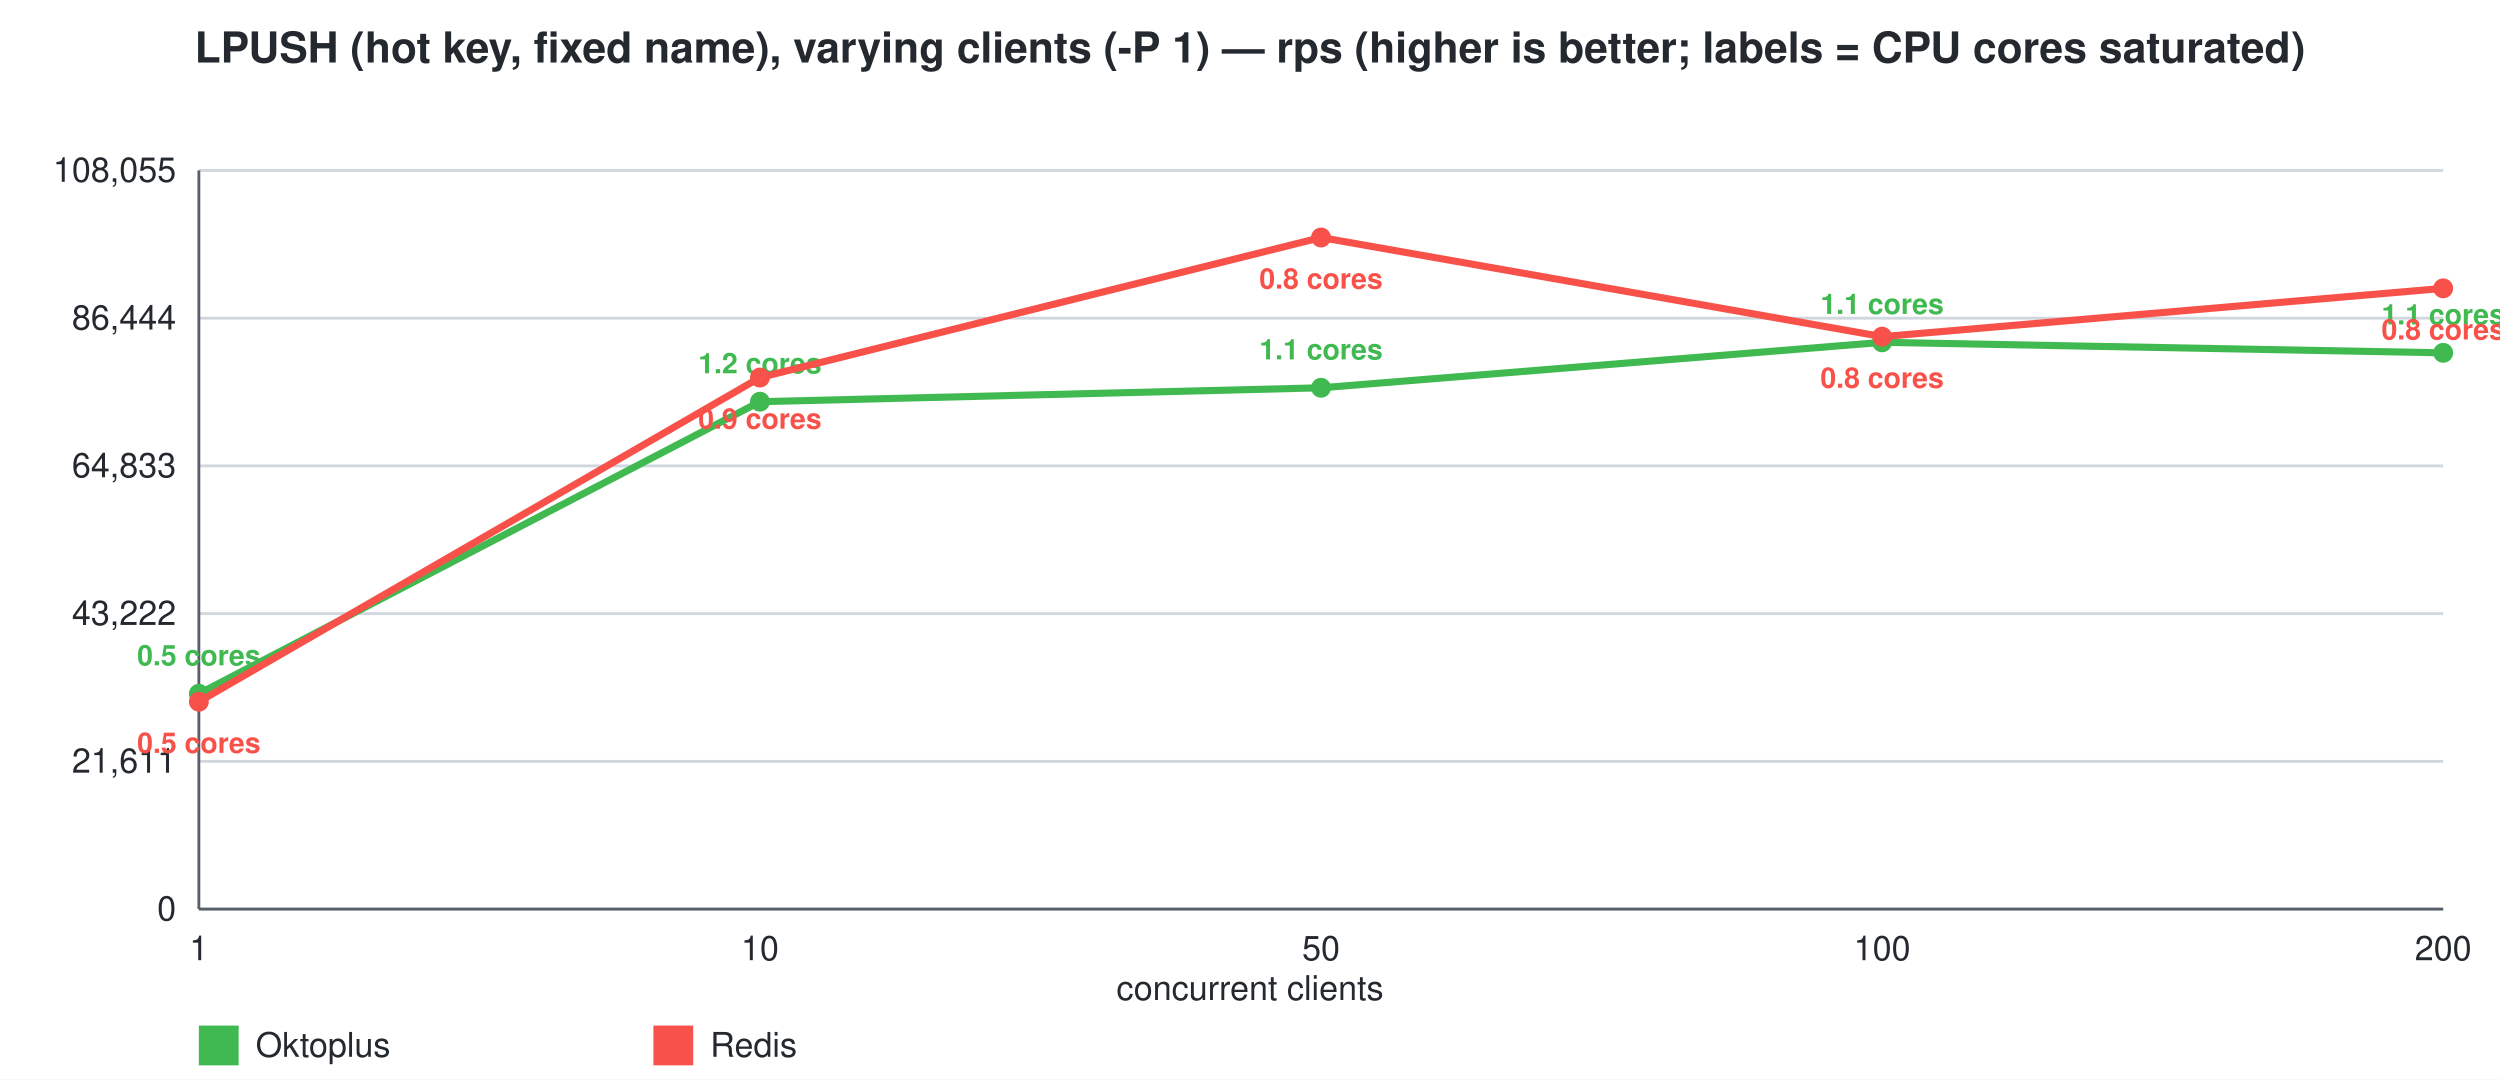
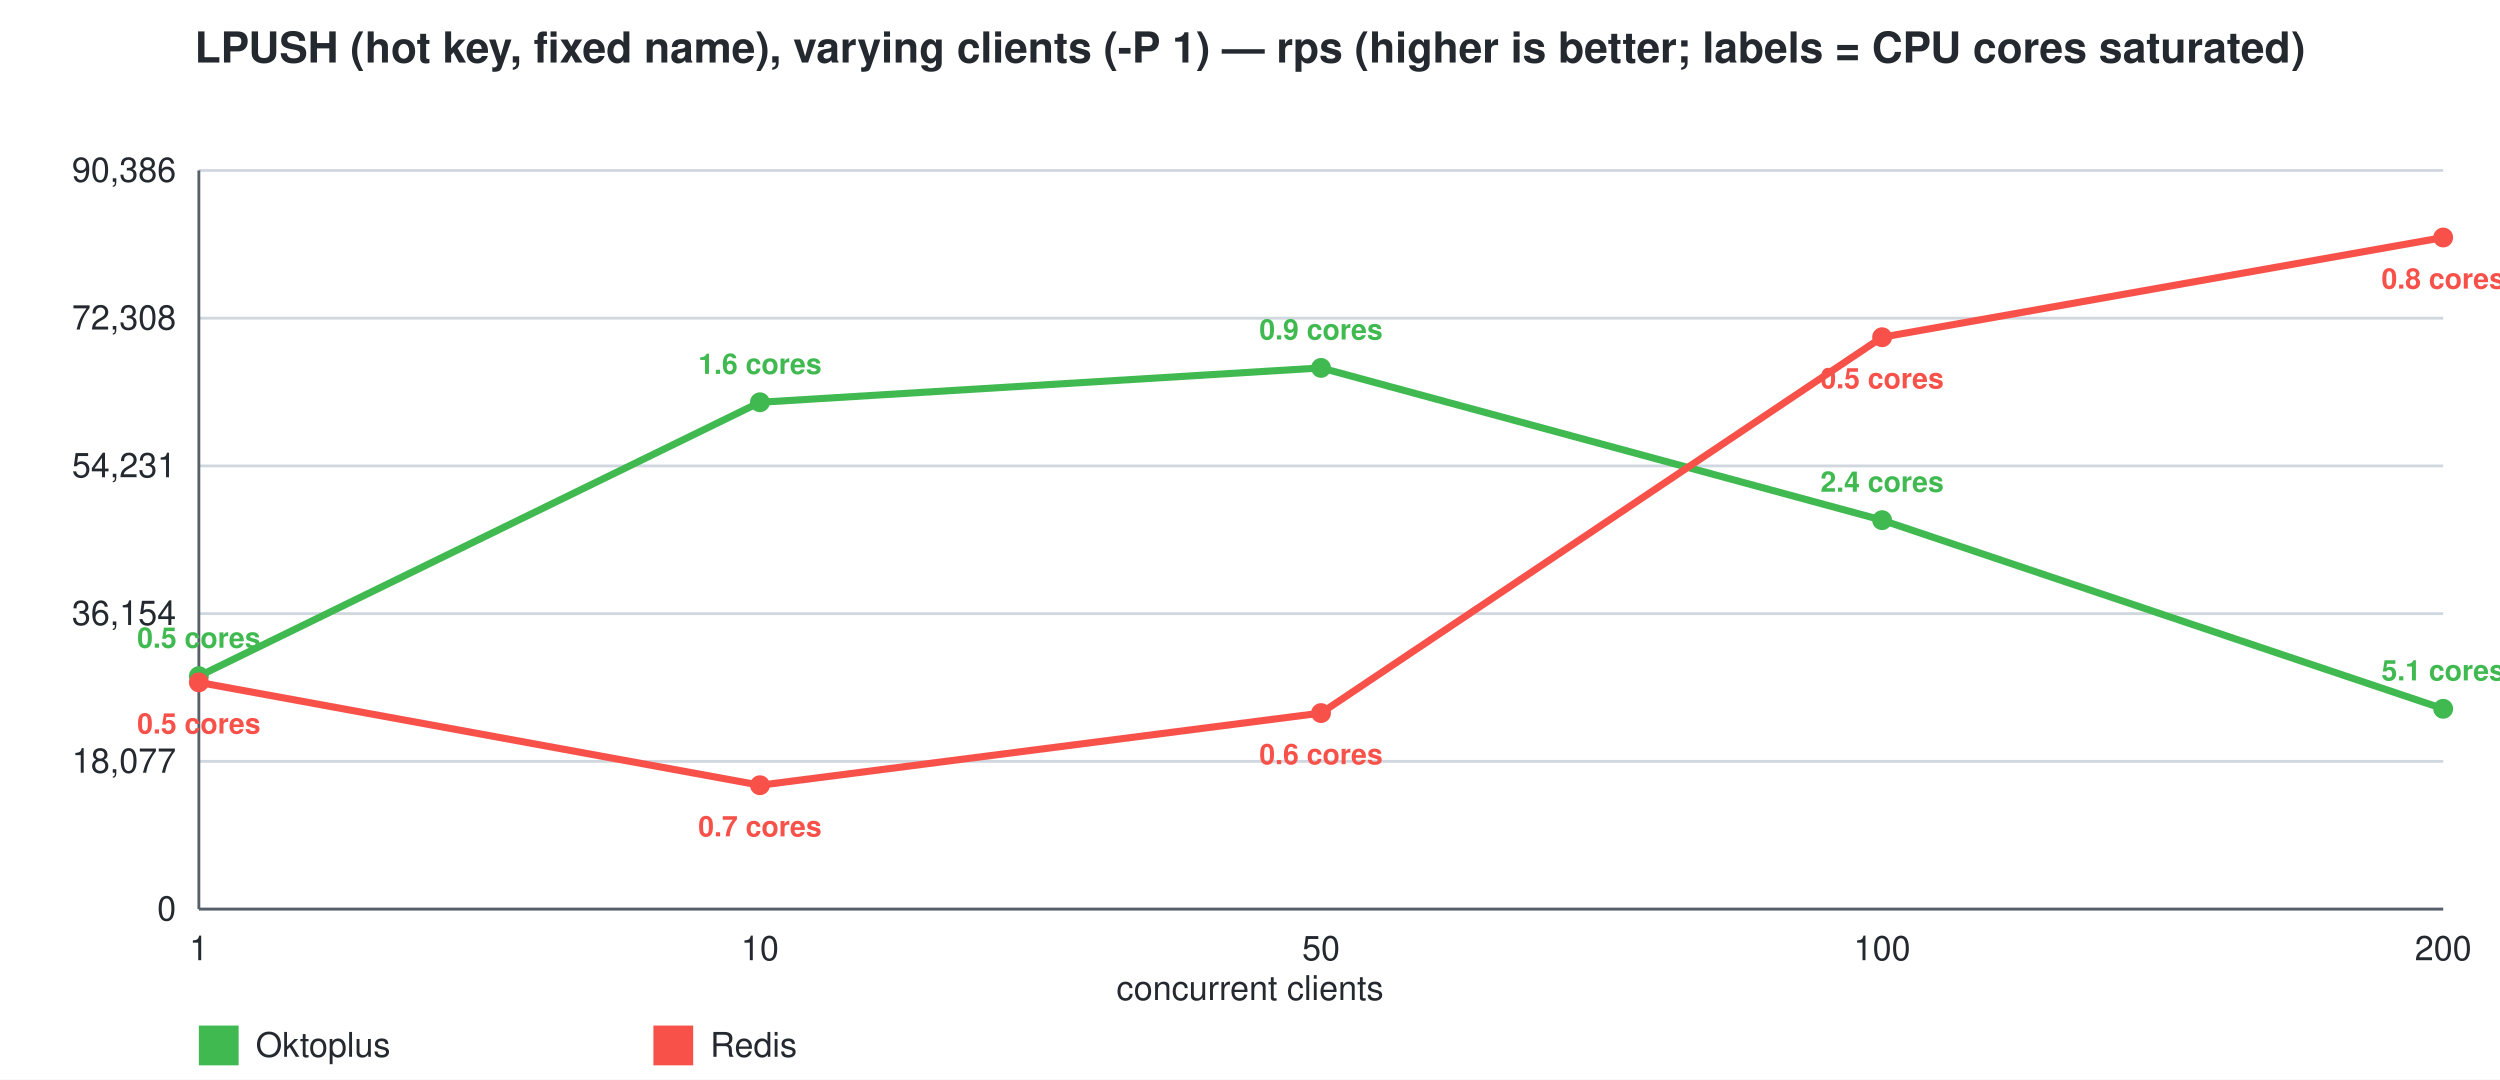
<svg xmlns="http://www.w3.org/2000/svg" width="880" height="380" viewBox="0 0 880 380" font-family="-apple-system, Segoe UI, Helvetica, Arial, sans-serif" font-size="12">
  <rect width="880" height="380" fill="#ffffff" />
  <text x="440.0" y="22" text-anchor="middle" fill="#24292f" font-size="15" font-weight="600">LPUSH (hot key, fixed name), varying clients (-P 1) — rps (higher is better; labels = CPU cores saturated)</text>
  <line x1="70" y1="320.0" x2="860" y2="320.0" stroke="#d0d7de" stroke-width="1" />
  <text x="62" y="324.0" text-anchor="end" fill="#24292f">0</text>
  <line x1="70" y1="268.0" x2="860" y2="268.0" stroke="#d0d7de" stroke-width="1" />
-   <text x="62" y="272.0" text-anchor="end" fill="#24292f">21,611</text>
+   <text x="62" y="272.0" text-anchor="end" fill="#24292f">18,077</text>
  <line x1="70" y1="216.0" x2="860" y2="216.0" stroke="#d0d7de" stroke-width="1" />
-   <text x="62" y="220.0" text-anchor="end" fill="#24292f">43,222</text>
+   <text x="62" y="220.0" text-anchor="end" fill="#24292f">36,154</text>
  <line x1="70" y1="164.0" x2="860" y2="164.0" stroke="#d0d7de" stroke-width="1" />
-   <text x="62" y="168.0" text-anchor="end" fill="#24292f">64,833</text>
+   <text x="62" y="168.0" text-anchor="end" fill="#24292f">54,231</text>
  <line x1="70" y1="112" x2="860" y2="112" stroke="#d0d7de" stroke-width="1" />
-   <text x="62" y="116" text-anchor="end" fill="#24292f">86,444</text>
+   <text x="62" y="116" text-anchor="end" fill="#24292f">72,308</text>
  <line x1="70" y1="60.0" x2="860" y2="60.0" stroke="#d0d7de" stroke-width="1" />
-   <text x="62" y="64.0" text-anchor="end" fill="#24292f">108,055</text>
+   <text x="62" y="64.0" text-anchor="end" fill="#24292f">90,386</text>
  <line x1="70" y1="60" x2="70" y2="320" stroke="#57606a" stroke-width="1" />
  <line x1="70" y1="320" x2="860" y2="320" stroke="#57606a" stroke-width="1" />
  <text x="70.0" y="338" text-anchor="middle" fill="#24292f">1</text>
  <text x="267.5" y="338" text-anchor="middle" fill="#24292f">10</text>
  <text x="465.0" y="338" text-anchor="middle" fill="#24292f">50</text>
  <text x="662.5" y="338" text-anchor="middle" fill="#24292f">100</text>
  <text x="860.0" y="338" text-anchor="middle" fill="#24292f">200</text>
  <text x="440.0" y="352" text-anchor="middle" fill="#24292f">concurrent clients</text>
-   <polyline fill="none" stroke="#3fb950" stroke-width="2.5" points="70.0,244.2 267.5,141.4 465.0,136.5 662.5,120.5 860.0,124.2" />
-   <circle cx="70.0" cy="244.2" r="3.5" fill="#3fb950" />
-   <circle cx="267.5" cy="141.4" r="3.5" fill="#3fb950" />
-   <circle cx="465.0" cy="136.5" r="3.5" fill="#3fb950" />
-   <circle cx="662.5" cy="120.5" r="3.5" fill="#3fb950" />
-   <circle cx="860.0" cy="124.2" r="3.5" fill="#3fb950" />
-   <text x="70.0" y="234.2" text-anchor="middle" fill="#3fb950" font-size="10" font-weight="600">0.5 cores</text>
-   <text x="267.5" y="131.4" text-anchor="middle" fill="#3fb950" font-size="10" font-weight="600">1.2 cores</text>
-   <text x="465.0" y="126.5" text-anchor="middle" fill="#3fb950" font-size="10" font-weight="600">1.1 cores</text>
-   <text x="662.5" y="110.5" text-anchor="middle" fill="#3fb950" font-size="10" font-weight="600">1.1 cores</text>
-   <text x="860.0" y="114.2" text-anchor="middle" fill="#3fb950" font-size="10" font-weight="600">1.1 cores</text>
-   <polyline fill="none" stroke="#f85149" stroke-width="2.5" points="70.0,247.0 267.5,132.9 465.0,83.6 662.5,118.5 860.0,101.5" />
-   <circle cx="70.0" cy="247.0" r="3.5" fill="#f85149" />
-   <circle cx="267.5" cy="132.9" r="3.5" fill="#f85149" />
-   <circle cx="465.0" cy="83.6" r="3.5" fill="#f85149" />
-   <circle cx="662.5" cy="118.5" r="3.5" fill="#f85149" />
-   <circle cx="860.0" cy="101.5" r="3.5" fill="#f85149" />
-   <text x="70.0" y="265.0" text-anchor="middle" fill="#f85149" font-size="10" font-weight="600">0.5 cores</text>
-   <text x="267.5" y="150.9" text-anchor="middle" fill="#f85149" font-size="10" font-weight="600">0.9 cores</text>
-   <text x="465.0" y="101.6" text-anchor="middle" fill="#f85149" font-size="10" font-weight="600">0.8 cores</text>
-   <text x="662.5" y="136.5" text-anchor="middle" fill="#f85149" font-size="10" font-weight="600">0.8 cores</text>
-   <text x="860.0" y="119.5" text-anchor="middle" fill="#f85149" font-size="10" font-weight="600">0.8 cores</text>
+   <polyline fill="none" stroke="#3fb950" stroke-width="2.5" points="70.0,238.0 267.5,141.6 465.0,129.5 662.5,183.1 860.0,249.5" />
+   <circle cx="70.0" cy="238.0" r="3.5" fill="#3fb950" />
+   <circle cx="267.5" cy="141.6" r="3.5" fill="#3fb950" />
+   <circle cx="465.0" cy="129.5" r="3.5" fill="#3fb950" />
+   <circle cx="662.5" cy="183.1" r="3.5" fill="#3fb950" />
+   <circle cx="860.0" cy="249.5" r="3.5" fill="#3fb950" />
+   <text x="70.0" y="228.0" text-anchor="middle" fill="#3fb950" font-size="10" font-weight="600">0.5 cores</text>
+   <text x="267.5" y="131.6" text-anchor="middle" fill="#3fb950" font-size="10" font-weight="600">1.6 cores</text>
+   <text x="465.0" y="119.5" text-anchor="middle" fill="#3fb950" font-size="10" font-weight="600">0.9 cores</text>
+   <text x="662.5" y="173.1" text-anchor="middle" fill="#3fb950" font-size="10" font-weight="600">2.4 cores</text>
+   <text x="860.0" y="239.5" text-anchor="middle" fill="#3fb950" font-size="10" font-weight="600">5.1 cores</text>
+   <polyline fill="none" stroke="#f85149" stroke-width="2.5" points="70.0,240.2 267.5,276.4 465.0,251.0 662.5,118.7 860.0,83.6" />
+   <circle cx="70.0" cy="240.2" r="3.5" fill="#f85149" />
+   <circle cx="267.5" cy="276.4" r="3.5" fill="#f85149" />
+   <circle cx="465.0" cy="251.0" r="3.5" fill="#f85149" />
+   <circle cx="662.5" cy="118.7" r="3.5" fill="#f85149" />
+   <circle cx="860.0" cy="83.6" r="3.5" fill="#f85149" />
+   <text x="70.0" y="258.2" text-anchor="middle" fill="#f85149" font-size="10" font-weight="600">0.5 cores</text>
+   <text x="267.5" y="294.4" text-anchor="middle" fill="#f85149" font-size="10" font-weight="600">0.7 cores</text>
+   <text x="465.0" y="269.0" text-anchor="middle" fill="#f85149" font-size="10" font-weight="600">0.6 cores</text>
+   <text x="662.5" y="136.7" text-anchor="middle" fill="#f85149" font-size="10" font-weight="600">0.5 cores</text>
+   <text x="860.0" y="101.6" text-anchor="middle" fill="#f85149" font-size="10" font-weight="600">0.8 cores</text>
  <rect x="70" y="361" width="14" height="14" fill="#3fb950" />
  <text x="90" y="372" fill="#24292f">Oktoplus</text>
  <rect x="230" y="361" width="14" height="14" fill="#f85149" />
  <text x="250" y="372" fill="#24292f">Redis</text>
</svg>
